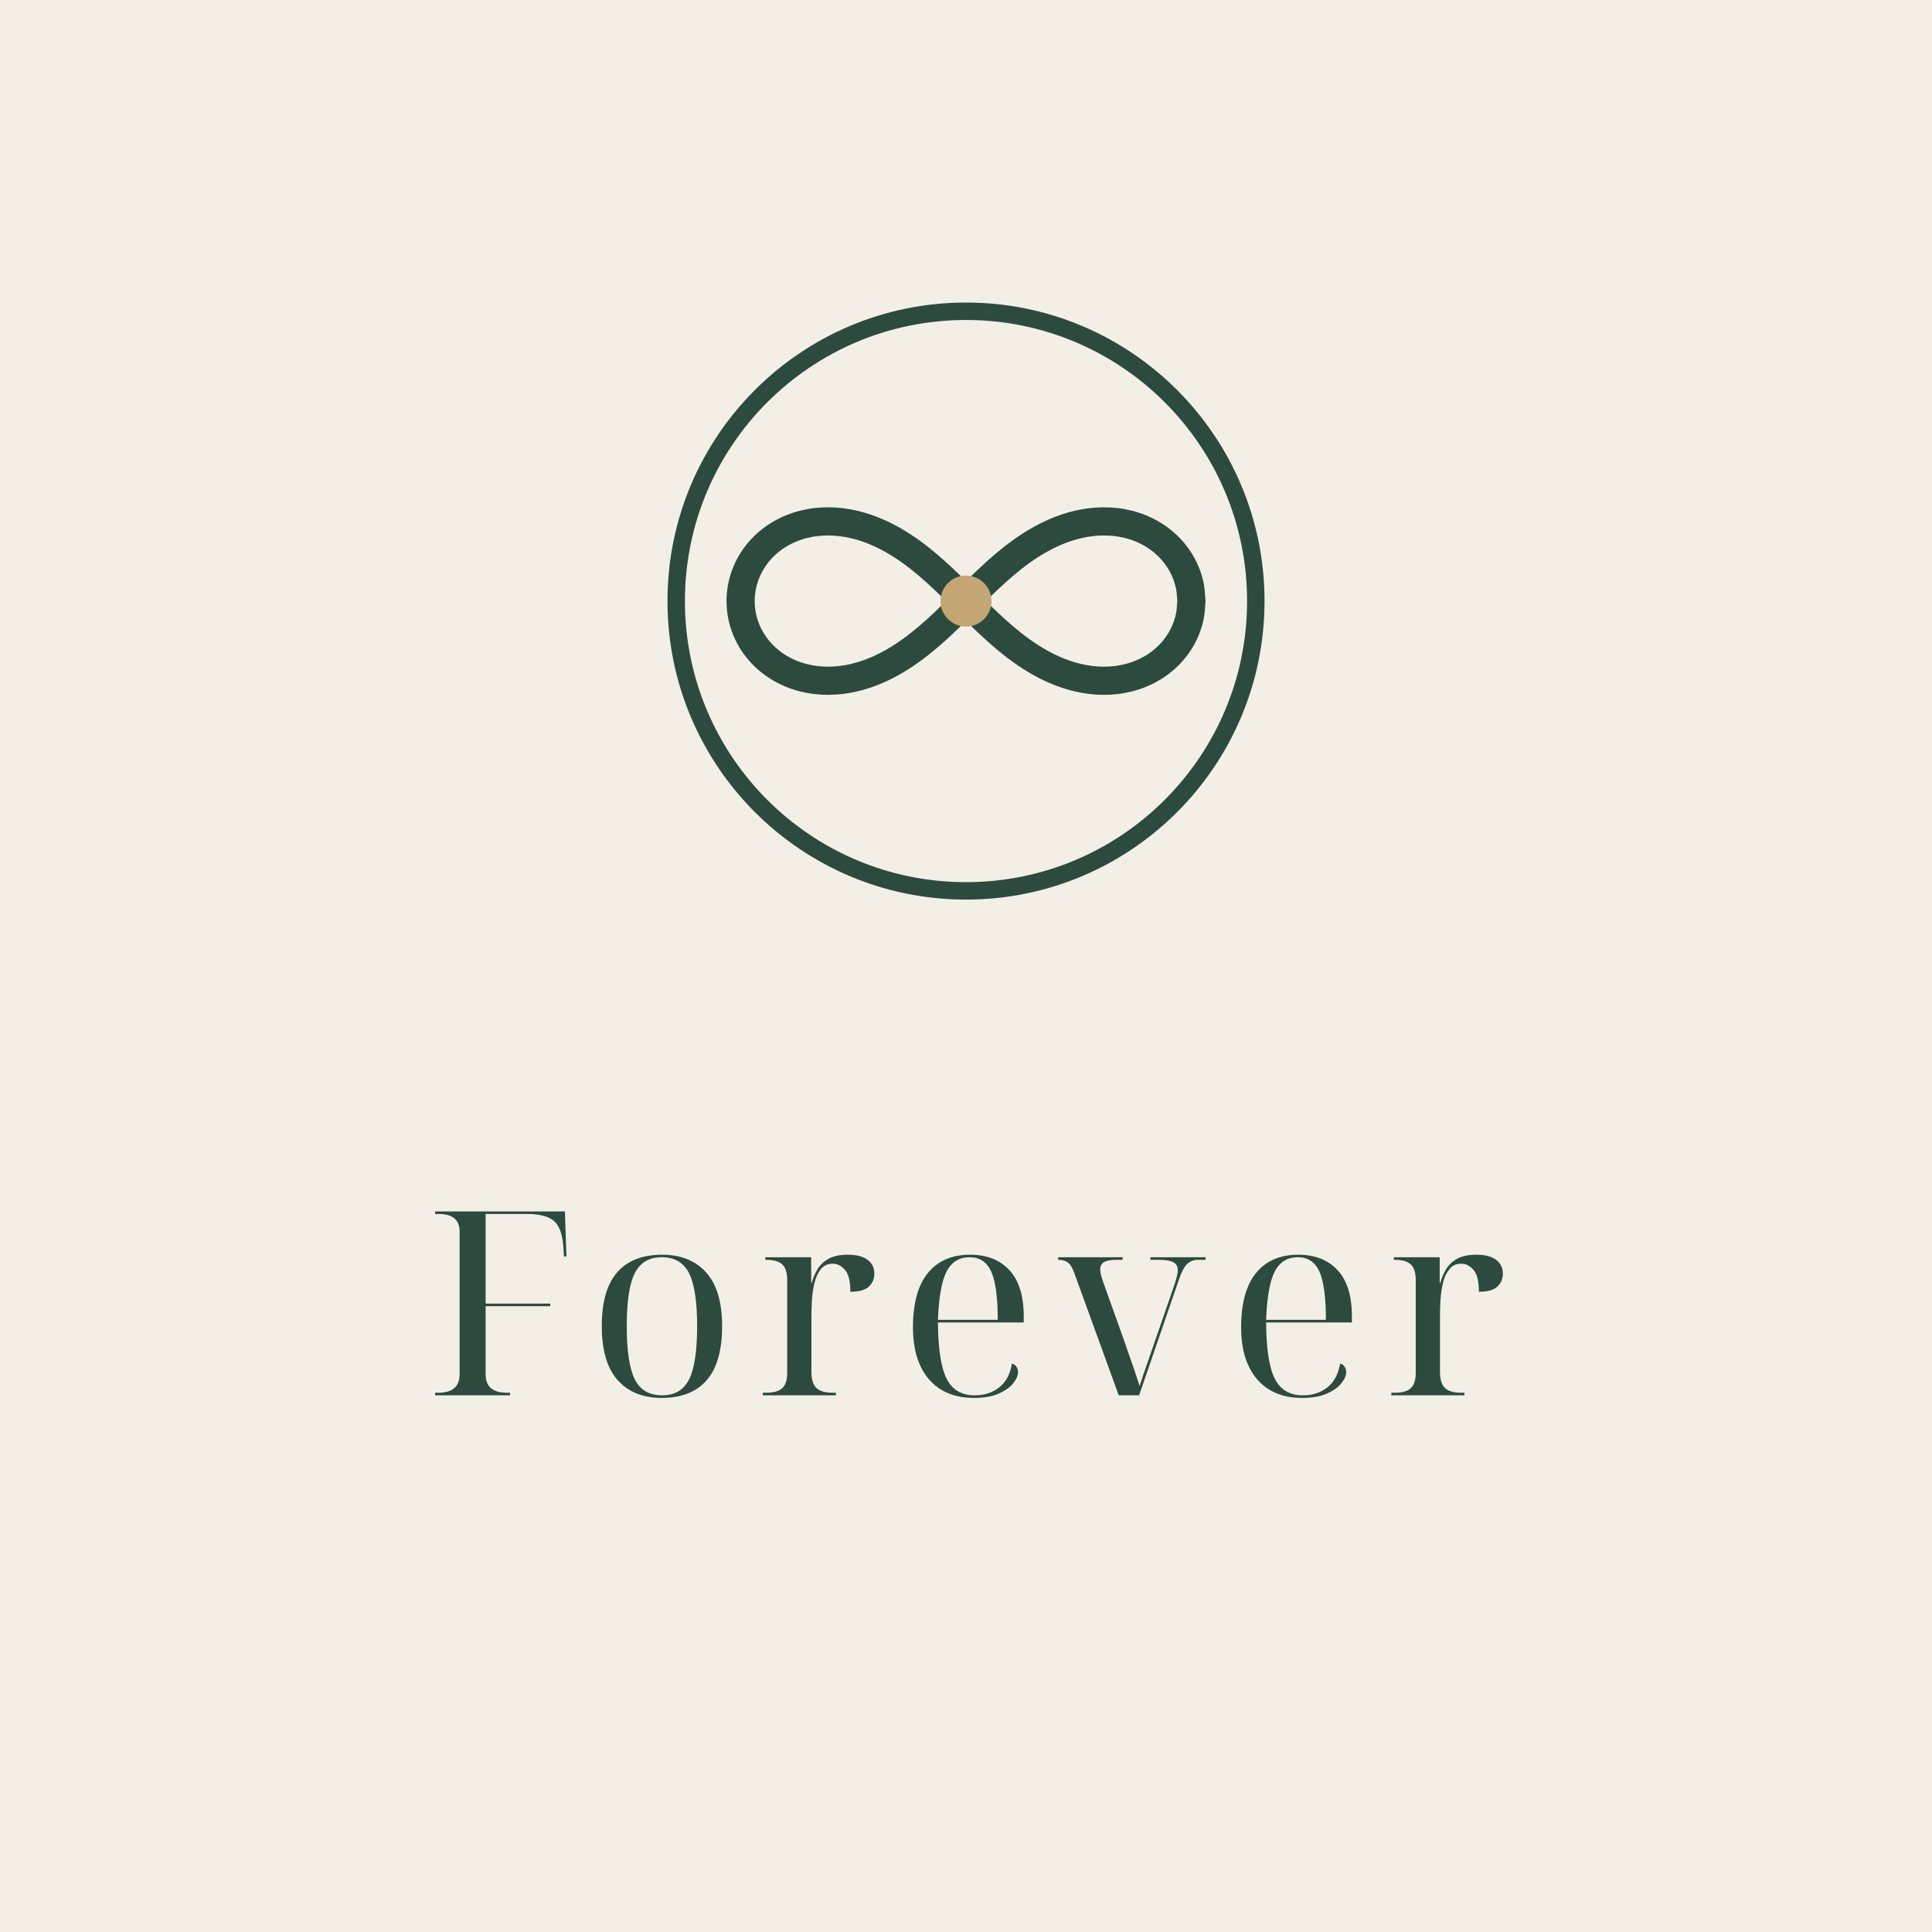
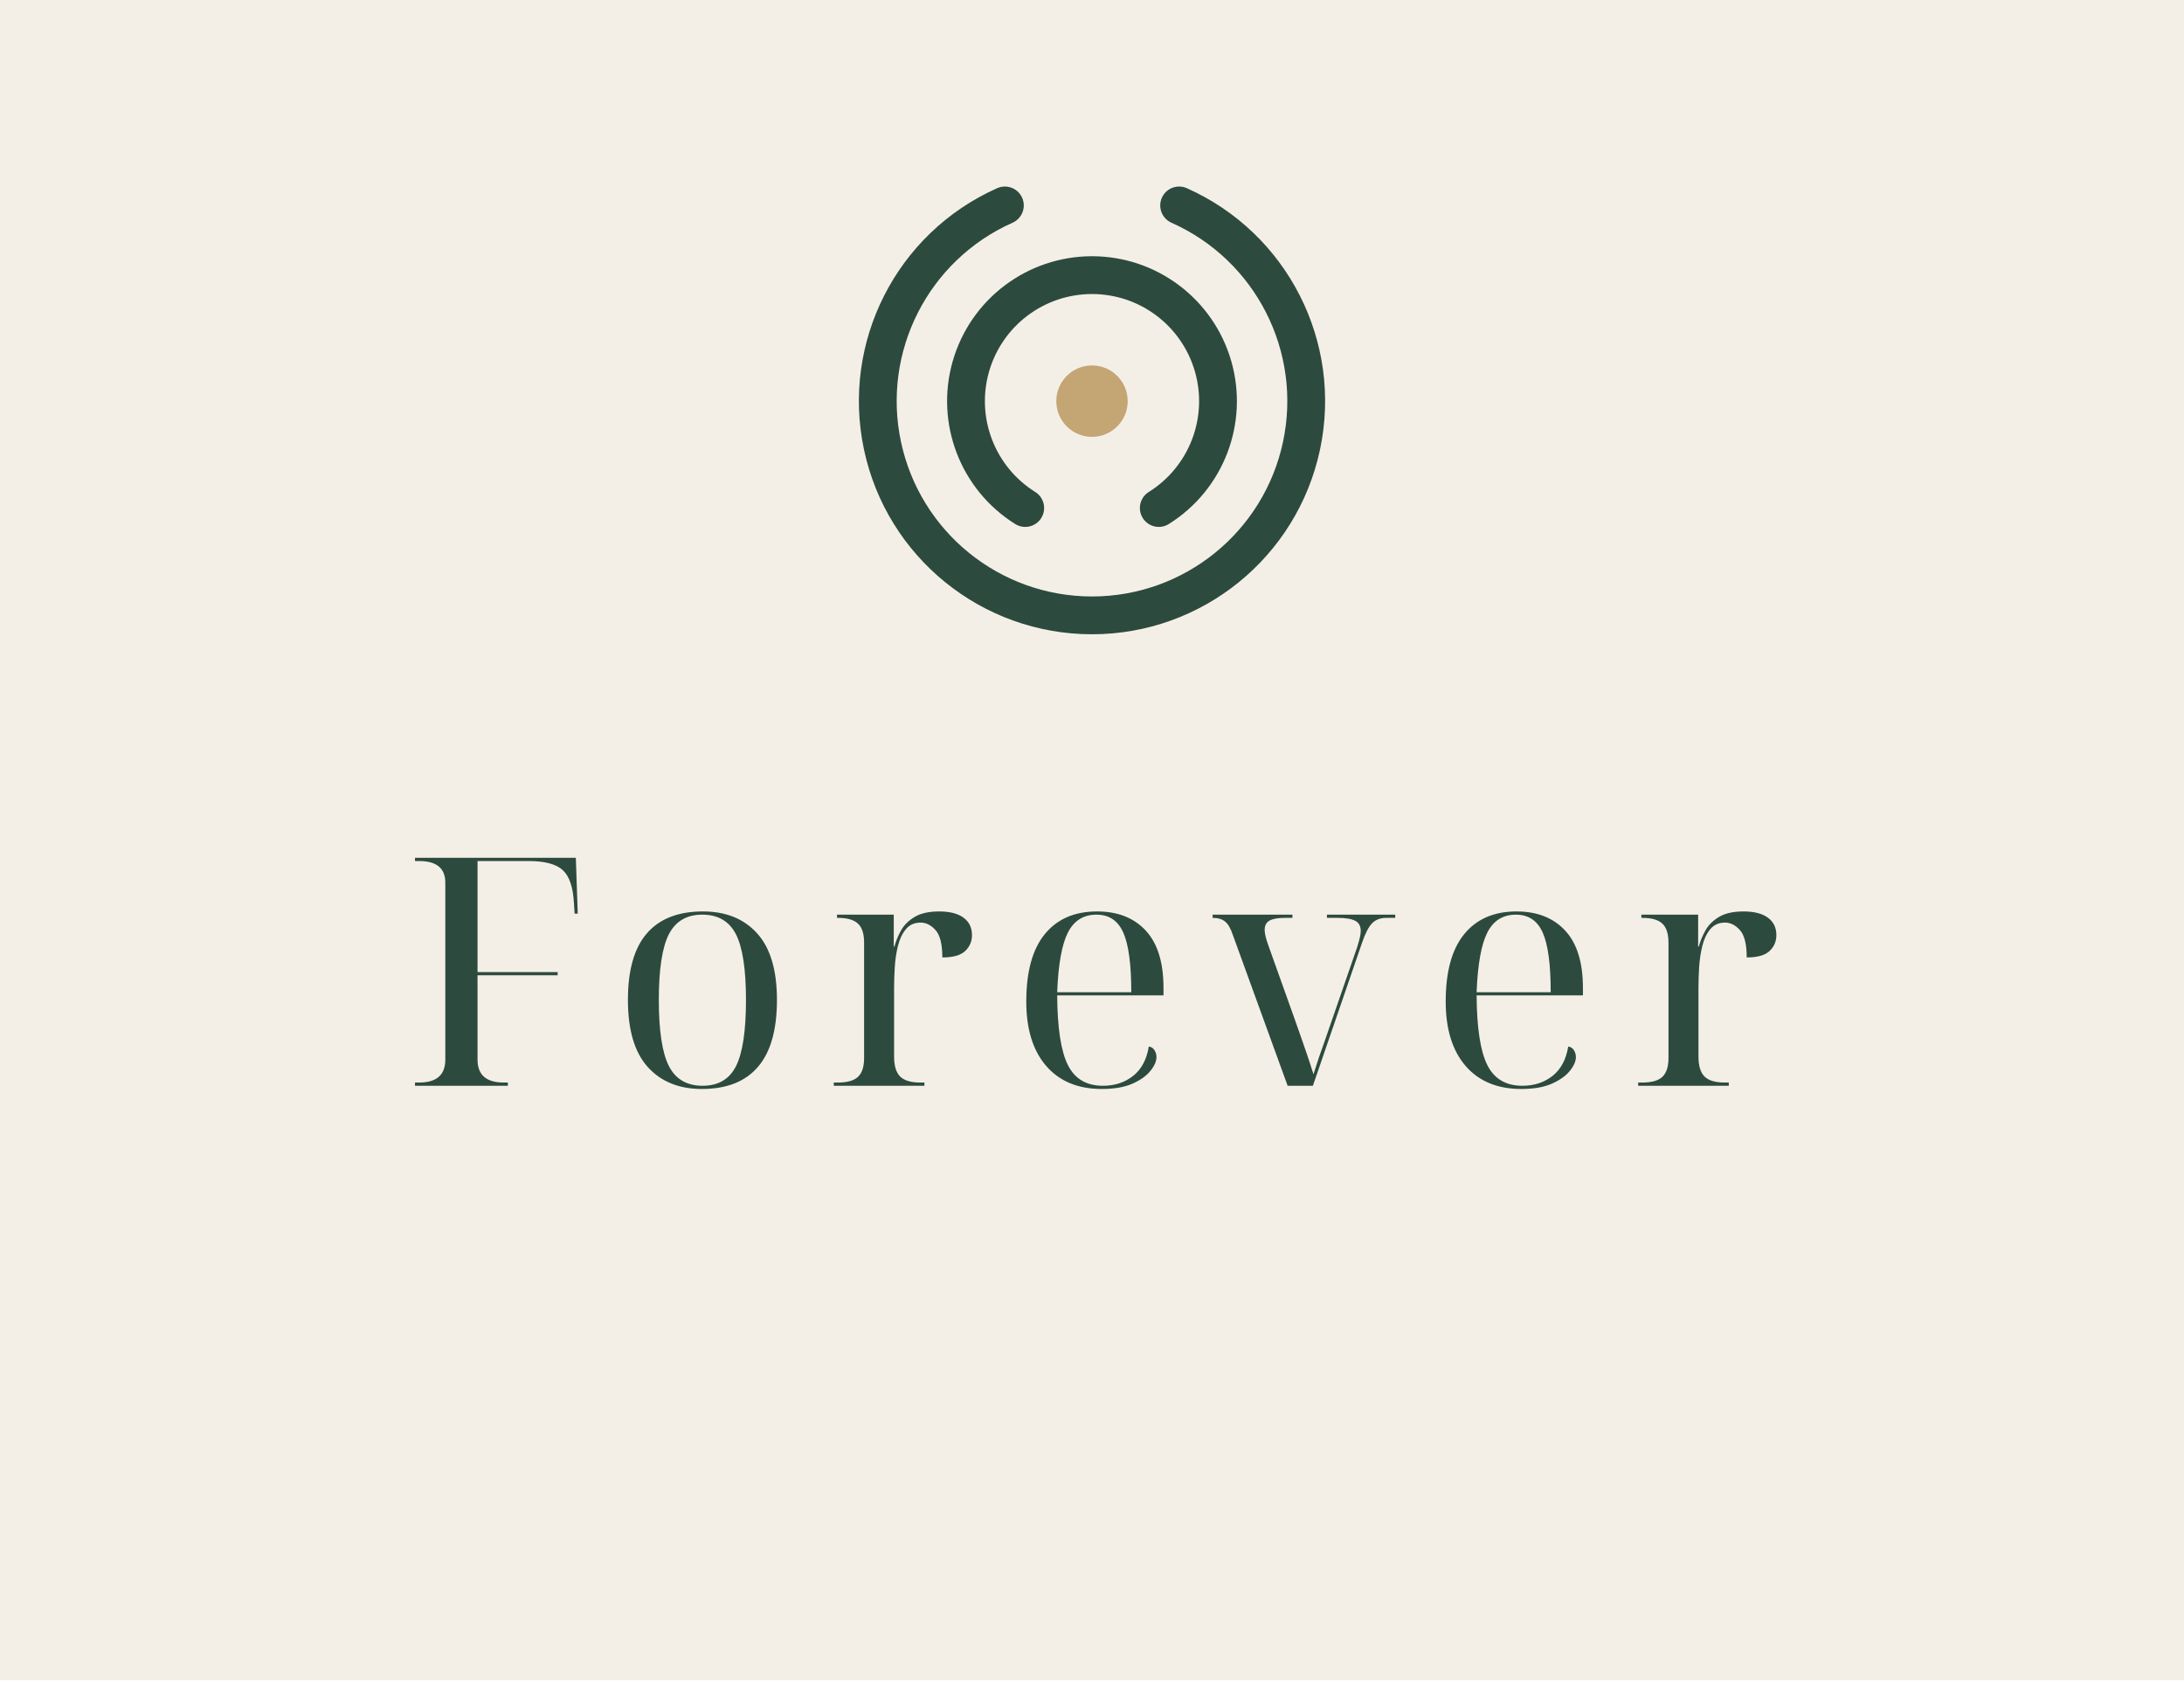
- <svg xmlns="http://www.w3.org/2000/svg" viewBox="0 0 360 360" fill="none" role="img" aria-label="Forever">
-   <rect width="360" height="360" fill="#f4efe6" />
-   <g transform="translate(116,48)">
-     <circle cx="64" cy="64" r="54" stroke="#2d4a3e" stroke-width="3.25" fill="none" />
-     <path d="M106.000 64.000 C105.955 63.545 105.908 62.161 105.732 61.271 C105.555 60.380 105.285 59.491 104.943 58.656 C104.602 57.820 104.170 57.008 103.683 56.258 C103.196 55.509 102.628 54.800 102.022 54.159 C101.416 53.518 100.743 52.932 100.047 52.413 C99.351 51.895 98.603 51.439 97.846 51.048 C97.089 50.656 96.297 50.332 95.506 50.065 C94.714 49.799 93.902 49.599 93.098 49.451 C92.295 49.302 91.483 49.216 90.685 49.175 C89.887 49.133 89.091 49.148 88.311 49.200 C87.532 49.253 86.761 49.355 86.009 49.488 C85.257 49.622 84.519 49.798 83.799 50.000 C83.079 50.202 82.377 50.440 81.692 50.699 C81.007 50.957 80.341 51.246 79.692 51.551 C79.042 51.856 78.411 52.186 77.796 52.529 C77.181 52.872 76.584 53.235 76.000 53.608 C75.416 53.981 74.850 54.370 74.295 54.767 C73.740 55.164 73.201 55.573 72.671 55.989 C72.142 56.404 71.626 56.830 71.118 57.260 C70.610 57.690 70.114 58.127 69.624 58.568 C69.133 59.009 68.653 59.455 68.176 59.904 C67.700 60.352 67.231 60.805 66.765 61.259 C66.298 61.713 65.837 62.170 65.376 62.627 C64.916 63.083 64.459 63.542 64.000 64.000 C63.541 64.458 63.084 64.917 62.624 65.373 C62.163 65.830 61.702 66.287 61.235 66.741 C60.769 67.195 60.300 67.648 59.824 68.096 C59.347 68.545 58.867 68.991 58.376 69.432 C57.886 69.873 57.390 70.310 56.882 70.740 C56.374 71.170 55.858 71.596 55.329 72.011 C54.799 72.427 54.260 72.836 53.705 73.233 C53.150 73.630 52.584 74.019 52.000 74.392 C51.416 74.765 50.819 75.128 50.204 75.471 C49.589 75.814 48.958 76.144 48.308 76.449 C47.659 76.754 46.993 77.043 46.308 77.301 C45.623 77.560 44.921 77.798 44.201 78.000 C43.481 78.202 42.743 78.378 41.991 78.512 C41.239 78.645 40.468 78.747 39.689 78.800 C38.909 78.852 38.113 78.867 37.315 78.825 C36.517 78.784 35.705 78.698 34.902 78.549 C34.098 78.401 33.286 78.201 32.494 77.935 C31.703 77.668 30.911 77.344 30.154 76.952 C29.397 76.561 28.649 76.105 27.953 75.587 C27.257 75.068 26.584 74.482 25.978 73.841 C25.372 73.200 24.804 72.491 24.317 71.742 C23.830 70.992 23.398 70.180 23.057 69.344 C22.715 68.509 22.445 67.620 22.268 66.729 C22.092 65.839 22.000 64.910 22.000 64.000 C22.000 63.090 22.092 62.161 22.268 61.271 C22.445 60.380 22.715 59.491 23.057 58.656 C23.398 57.820 23.830 57.008 24.317 56.258 C24.804 55.509 25.372 54.800 25.978 54.159 C26.584 53.518 27.257 52.932 27.953 52.413 C28.649 51.895 29.397 51.439 30.154 51.048 C30.911 50.656 31.703 50.332 32.494 50.065 C33.286 49.799 34.098 49.599 34.902 49.451 C35.705 49.302 36.517 49.216 37.315 49.175 C38.113 49.133 38.909 49.148 39.689 49.200 C40.468 49.253 41.239 49.355 41.991 49.488 C42.743 49.622 43.481 49.798 44.201 50.000 C44.921 50.202 45.623 50.440 46.308 50.699 C46.993 50.957 47.659 51.246 48.308 51.551 C48.958 51.856 49.589 52.186 50.204 52.529 C50.819 52.872 51.416 53.235 52.000 53.608 C52.584 53.981 53.150 54.370 53.705 54.767 C54.260 55.164 54.799 55.573 55.329 55.989 C55.858 56.404 56.374 56.830 56.882 57.260 C57.390 57.690 57.886 58.127 58.376 58.568 C58.867 59.009 59.347 59.455 59.824 59.904 C60.300 60.352 60.769 60.805 61.235 61.259 C61.702 61.713 62.163 62.170 62.624 62.627 C63.084 63.083 63.541 63.542 64.000 64.000 C64.459 64.458 64.916 64.917 65.376 65.373 C65.837 65.830 66.298 66.287 66.765 66.741 C67.231 67.195 67.700 67.648 68.176 68.096 C68.653 68.545 69.133 68.991 69.624 69.432 C70.114 69.873 70.610 70.310 71.118 70.740 C71.626 71.170 72.142 71.596 72.671 72.011 C73.201 72.427 73.740 72.836 74.295 73.233 C74.850 73.630 75.416 74.019 76.000 74.392 C76.584 74.765 77.181 75.128 77.796 75.471 C78.411 75.814 79.042 76.144 79.692 76.449 C80.341 76.754 81.007 77.043 81.692 77.301 C82.377 77.560 83.079 77.798 83.799 78.000 C84.519 78.202 85.257 78.378 86.009 78.512 C86.761 78.645 87.532 78.747 88.311 78.800 C89.091 78.852 89.887 78.867 90.685 78.825 C91.483 78.784 92.295 78.698 93.098 78.549 C93.902 78.401 94.714 78.201 95.506 77.935 C96.297 77.668 97.089 77.344 97.846 76.952 C98.603 76.561 99.351 76.105 100.047 75.587 C100.743 75.068 101.416 74.482 102.022 73.841 C102.628 73.200 103.196 72.491 103.683 71.742 C104.170 70.992 104.602 70.180 104.943 69.344 C105.285 68.509 105.555 67.620 105.732 66.729 C105.908 65.839 105.955 64.455 106.000 64.000" stroke="#2d4a3e" stroke-width="5.25" stroke-linecap="round" stroke-linejoin="round" fill="none" />
-     <circle cx="64" cy="64" r="4.75" fill="#c4a574" />
+ <svg xmlns="http://www.w3.org/2000/svg" viewBox="0 0 520 400" role="img" aria-label="Forever">
+   <rect width="520" height="400" fill="#f4efe6" />
+   <g transform="translate(204.500 40.000) scale(1)">
+     <path d="M76.244 8.909A51.000 51.000 0 1 1 34.756 8.909" stroke="#2d4a3e" stroke-width="9.000" stroke-linecap="round" fill="none" />
+     <path d="M39.602 80.941A30.000 30.000 0 1 1 71.398 80.941" stroke="#2d4a3e" stroke-width="9.000" stroke-linecap="round" fill="none" />
+     <circle cx="55.500" cy="55.500" r="8.500" fill="#c4a574" />
  </g>
-   <text x="180" y="260" text-anchor="middle" font-family="Georgia, 'Noto Serif Display', 'Noto Serif', serif" font-size="48" fill="#2d4a3e" letter-spacing="0.08em">Forever</text>
+   <text x="260.000" y="229.000" text-anchor="middle" dominant-baseline="central" font-family="Georgia, 'Noto Serif Display', 'Times New Roman', serif" font-size="76" letter-spacing="7.6" fill="#2d4a3e">Forever</text>
</svg>
